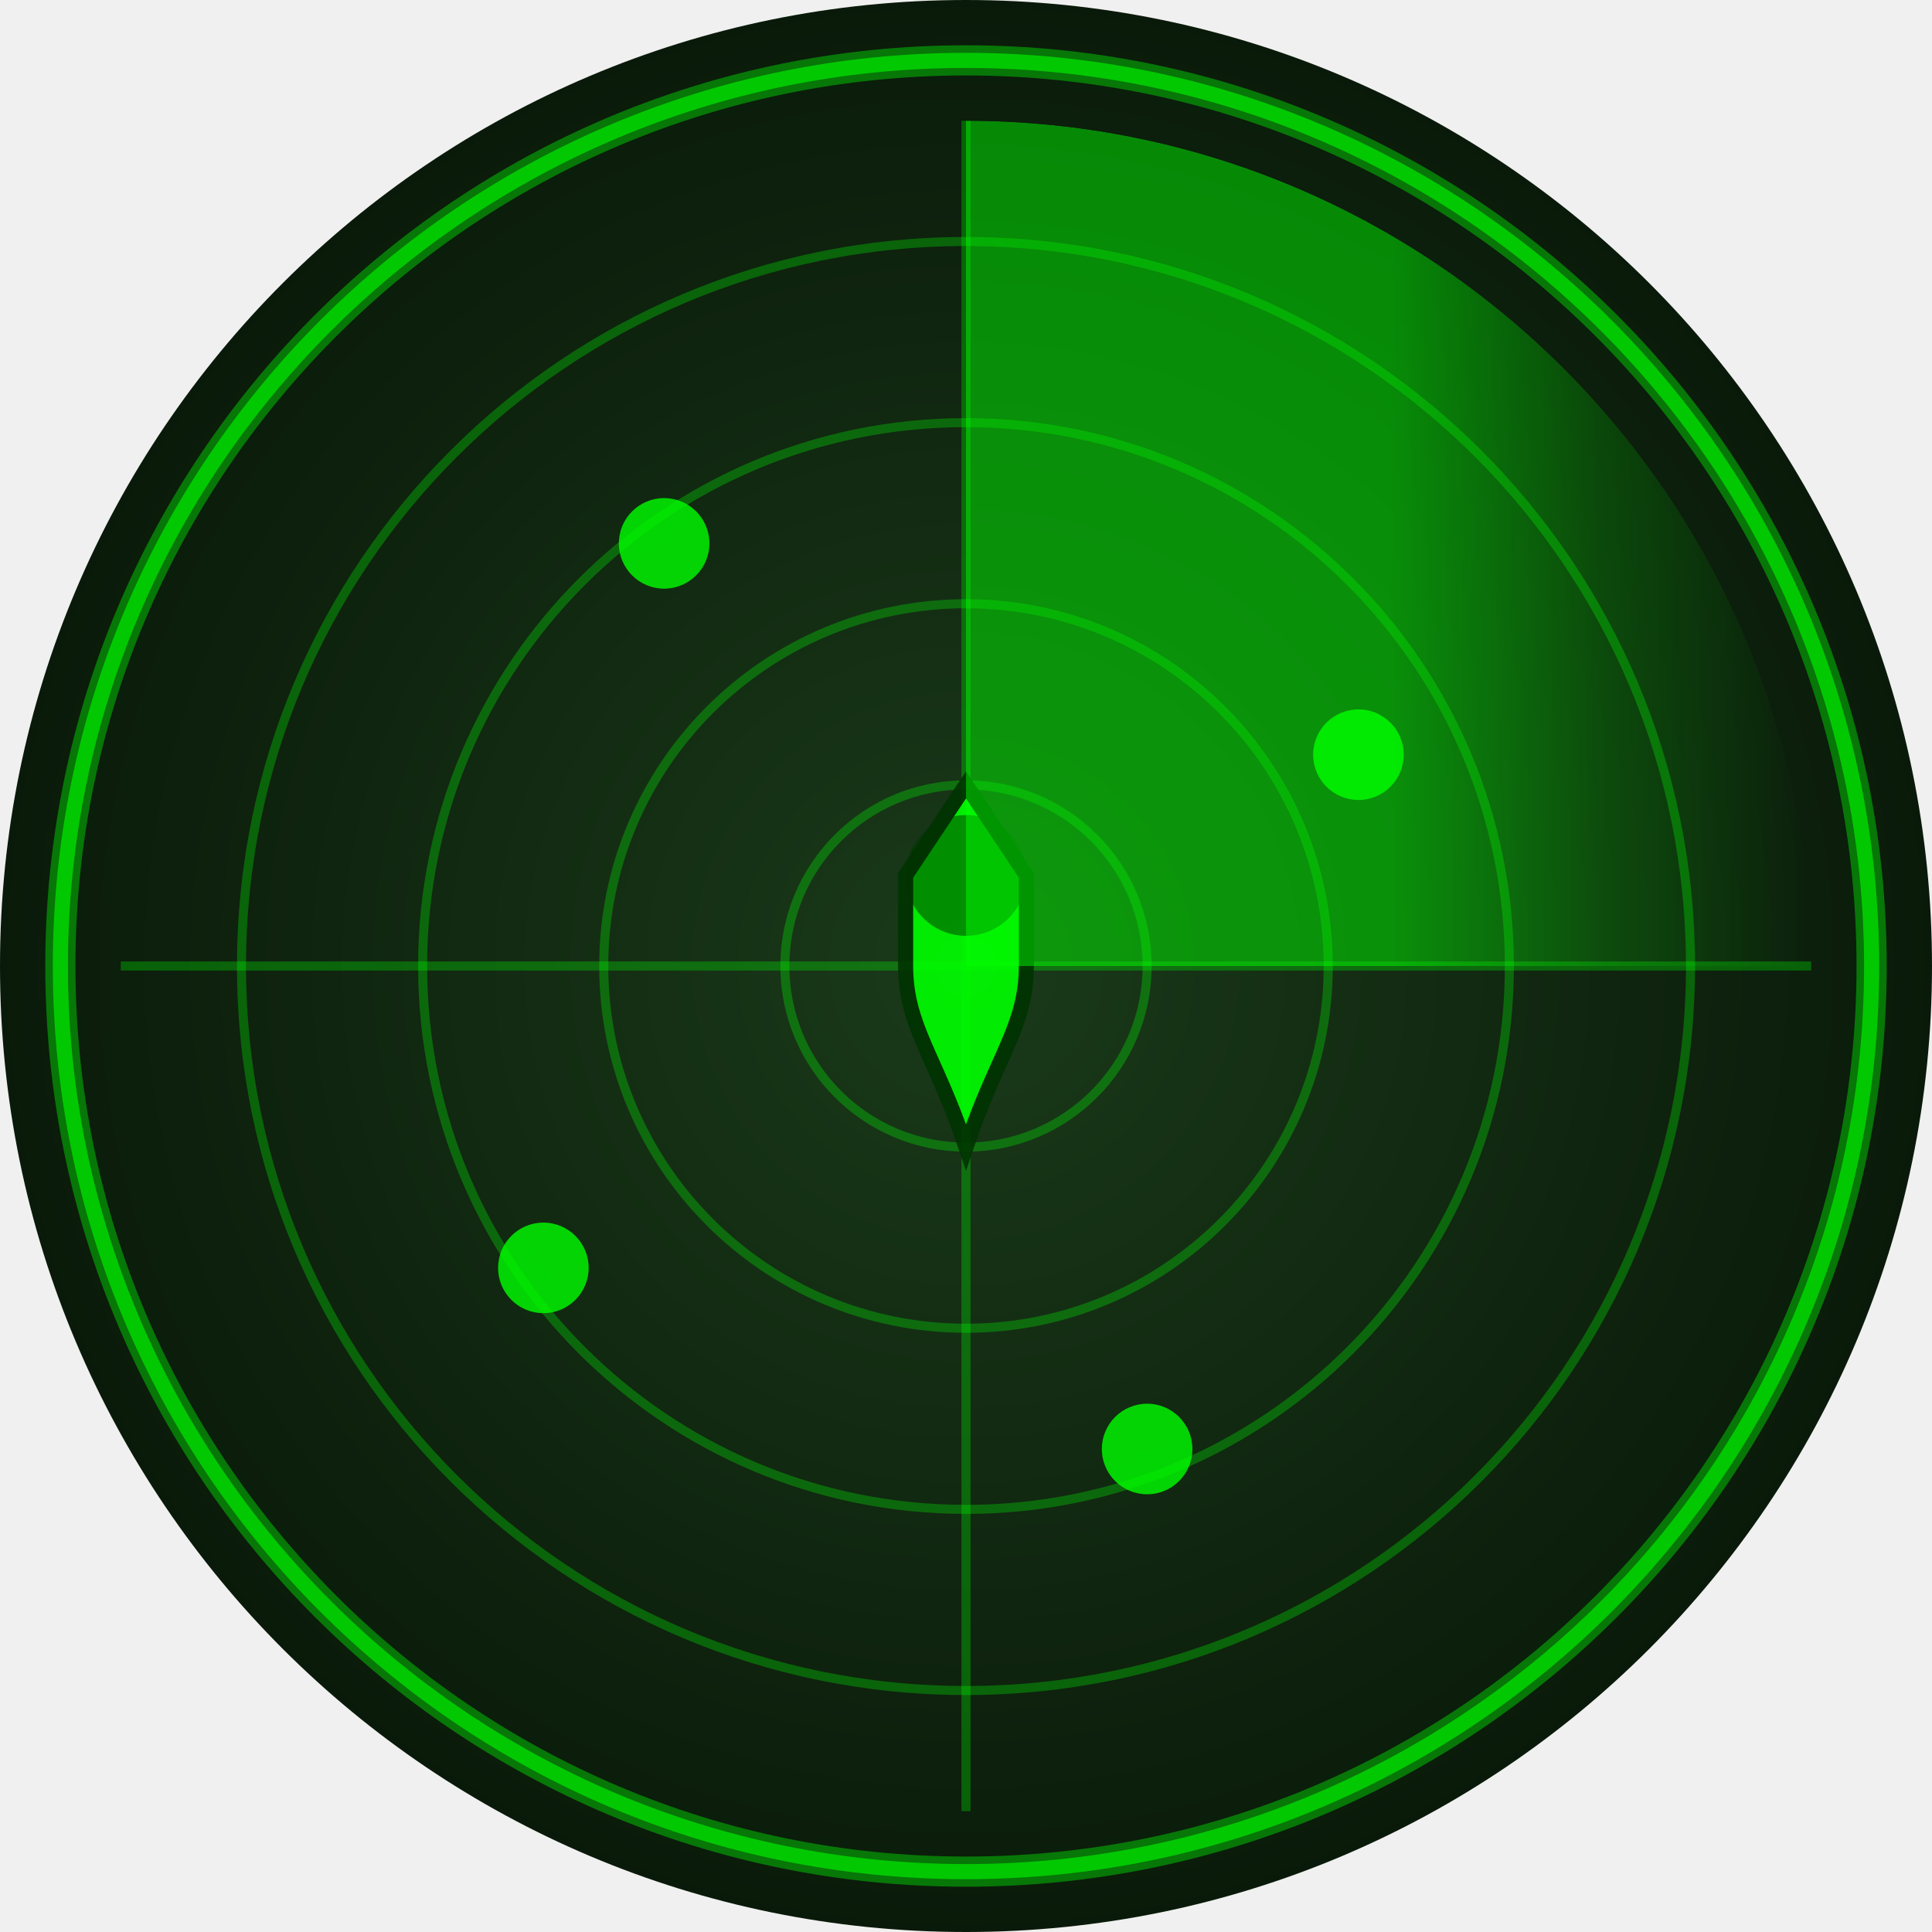
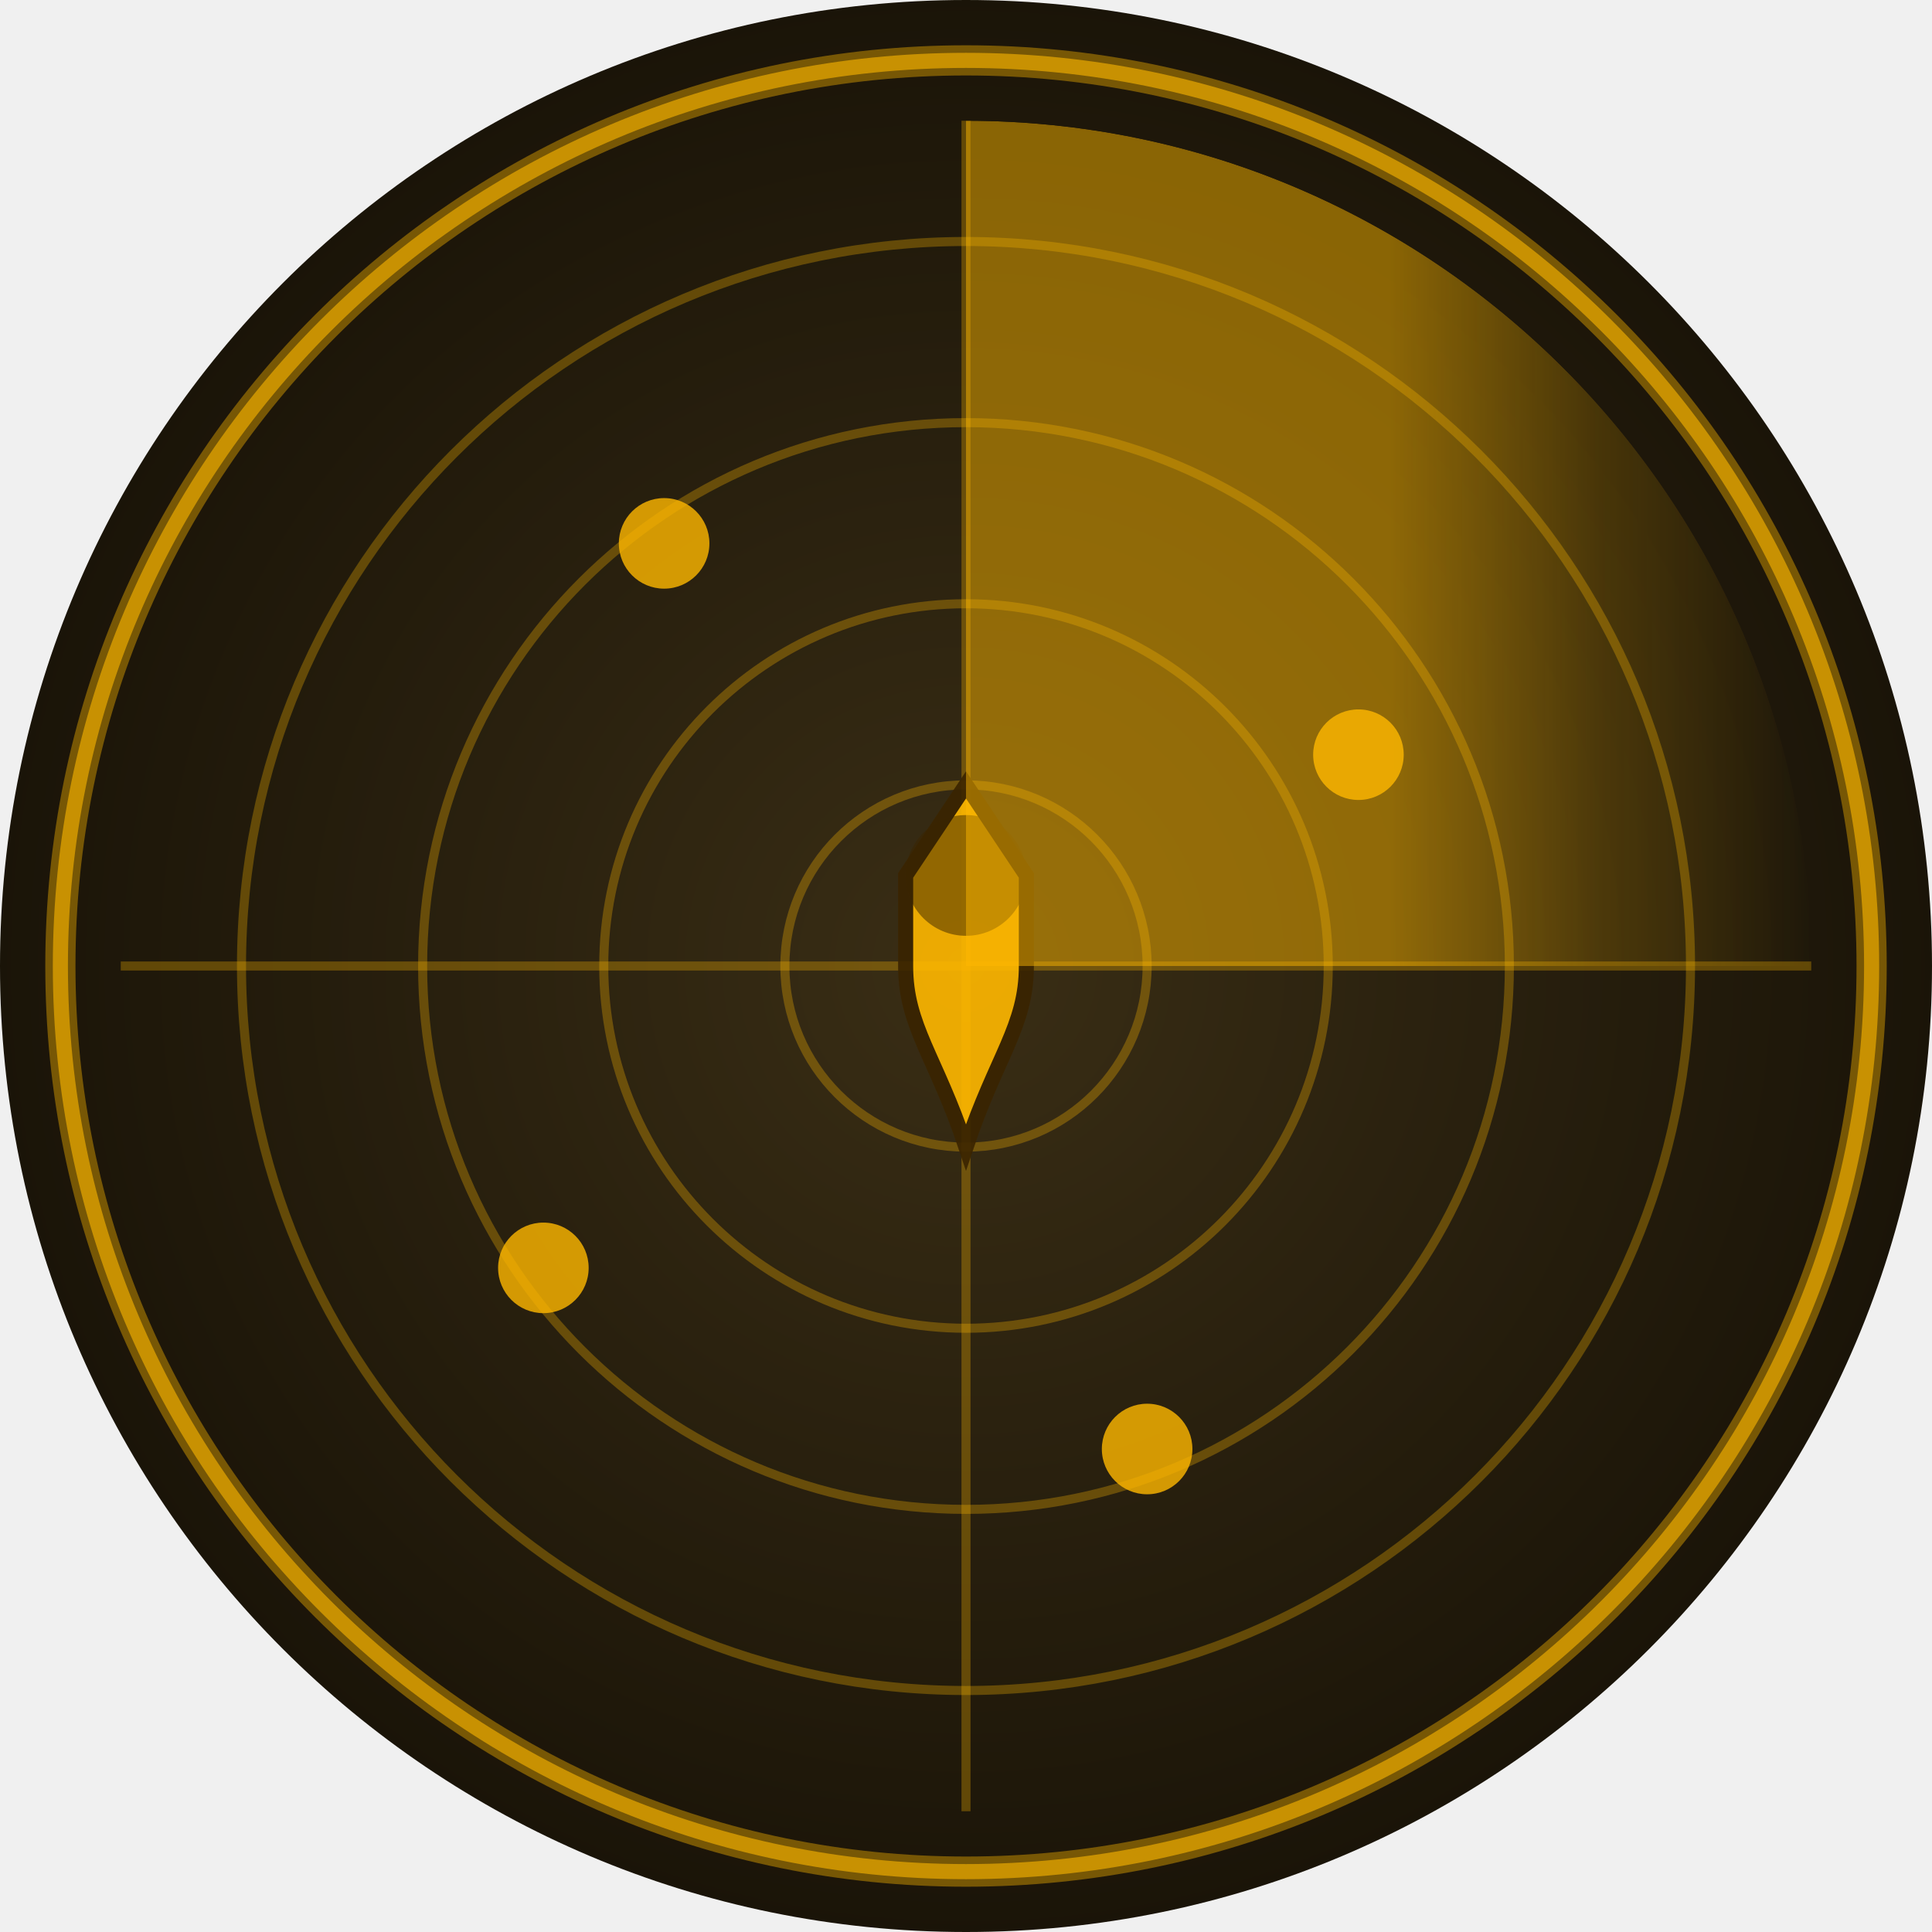
<svg xmlns="http://www.w3.org/2000/svg" viewBox="0 0 64 64">
  <defs>
    <radialGradient id="radarBg" cx="50%" cy="50%" r="50%">
-       <stop offset="0%" style="stop-color:#1a3a1a;stop-opacity:1" />
-       <stop offset="100%" style="stop-color:#0a1a0a;stop-opacity:1" />
+       <stop offset="0%" style="stop-color:#3a2e15;stop-opacity:1" />
+       <stop offset="100%" style="stop-color:#1a1408;stop-opacity:1" />
    </radialGradient>
    <linearGradient id="sweepGradient" x1="50%" y1="50%" x2="100%" y2="50%">
-       <stop offset="0%" style="stop-color:#00ff00;stop-opacity:0.8" />
-       <stop offset="50%" style="stop-color:#00ff00;stop-opacity:0.3" />
-       <stop offset="100%" style="stop-color:#00ff00;stop-opacity:0" />
+       <stop offset="0%" style="stop-color:#ffb800;stop-opacity:0.8" />
+       <stop offset="50%" style="stop-color:#ffb800;stop-opacity:0.3" />
+       <stop offset="100%" style="stop-color:#ffb800;stop-opacity:0" />
    </linearGradient>
    <mask id="sweepMask">
      <circle cx="32" cy="32" r="28" fill="white" />
    </mask>
  </defs>
  <circle cx="32" cy="32" r="32" fill="url(#radarBg)" />
-   <circle cx="32" cy="32" r="30" fill="none" stroke="#00ff00" stroke-width="0.5" opacity="0.6" />
-   <circle cx="32" cy="32" r="24" fill="none" stroke="#00ff00" stroke-width="0.3" opacity="0.3" />
-   <circle cx="32" cy="32" r="18" fill="none" stroke="#00ff00" stroke-width="0.3" opacity="0.3" />
-   <circle cx="32" cy="32" r="12" fill="none" stroke="#00ff00" stroke-width="0.3" opacity="0.3" />
-   <circle cx="32" cy="32" r="6" fill="none" stroke="#00ff00" stroke-width="0.3" opacity="0.3" />
-   <line x1="32" y1="4" x2="32" y2="60" stroke="#00ff00" stroke-width="0.3" opacity="0.3" />
-   <line x1="4" y1="32" x2="60" y2="32" stroke="#00ff00" stroke-width="0.3" opacity="0.3" />
+   <circle cx="32" cy="32" r="30" fill="none" stroke="#ffb800" stroke-width="0.5" opacity="0.6" />
+   <circle cx="32" cy="32" r="24" fill="none" stroke="#ffb800" stroke-width="0.3" opacity="0.3" />
+   <circle cx="32" cy="32" r="18" fill="none" stroke="#ffb800" stroke-width="0.3" opacity="0.3" />
+   <circle cx="32" cy="32" r="12" fill="none" stroke="#ffb800" stroke-width="0.3" opacity="0.3" />
+   <circle cx="32" cy="32" r="6" fill="none" stroke="#ffb800" stroke-width="0.3" opacity="0.3" />
+   <line x1="32" y1="4" x2="32" y2="60" stroke="#ffb800" stroke-width="0.3" opacity="0.3" />
+   <line x1="4" y1="32" x2="60" y2="32" stroke="#ffb800" stroke-width="0.3" opacity="0.3" />
  <g transform="translate(32, 32)">
-     <path d="M0,-6 L-2,-3 L-2,0 C-2,2 -1,3 0,6 C1,3 2,2 2,0 L2,-3 Z" fill="#00ff00" stroke="#003300" stroke-width="0.5" opacity="0.9">
+     <path d="M0,-6 L-2,-3 L-2,0 C-2,2 -1,3 0,6 C1,3 2,2 2,0 L2,-3 Z" fill="#ffb800" stroke="#3a2400" stroke-width="0.5" opacity="0.9">
      <animateTransform attributeName="transform" type="scale" values="1;1.3;1" dur="2s" repeatCount="indefinite" />
    </path>
-     <circle cx="0" cy="-3" r="2" fill="#003300" opacity="0.5" />
+     <circle cx="0" cy="-3" r="2" fill="#3a2400" opacity="0.5" />
  </g>
  <g mask="url(#sweepMask)">
    <path d="M32,32 L32,4 A28,28 0 0,1 60,32 Z" fill="url(#sweepGradient)" opacity="0.6">
      <animateTransform attributeName="transform" type="rotate" from="0 32 32" to="360 32 32" dur="3s" repeatCount="indefinite" />
    </path>
  </g>
-   <circle cx="22" cy="18" r="1.5" fill="#00ff00" opacity="0.8">
+   <circle cx="22" cy="18" r="1.5" fill="#ffb800" opacity="0.8">
    <animate attributeName="opacity" values="0.8;0.3;0.8" dur="1.5s" repeatCount="indefinite" />
  </circle>
-   <circle cx="45" cy="25" r="1.5" fill="#00ff00" opacity="0.8">
+   <circle cx="45" cy="25" r="1.5" fill="#ffb800" opacity="0.8">
    <animate attributeName="opacity" values="0.3;0.8;0.3" dur="1.5s" repeatCount="indefinite" />
  </circle>
-   <circle cx="38" cy="48" r="1.5" fill="#00ff00" opacity="0.8">
+   <circle cx="38" cy="48" r="1.5" fill="#ffb800" opacity="0.8">
    <animate attributeName="opacity" values="0.8;0.3;0.8" dur="2s" repeatCount="indefinite" />
  </circle>
-   <circle cx="18" cy="42" r="1.5" fill="#00ff00" opacity="0.8">
+   <circle cx="18" cy="42" r="1.5" fill="#ffb800" opacity="0.8">
    <animate attributeName="opacity" values="0.5;0.9;0.5" dur="1.8s" repeatCount="indefinite" />
  </circle>
-   <circle cx="32" cy="32" r="30" fill="none" stroke="#00ff00" stroke-width="1" opacity="0.4">
+   <circle cx="32" cy="32" r="30" fill="none" stroke="#ffb800" stroke-width="1" opacity="0.4">
    <animate attributeName="r" values="30;32;30" dur="2s" repeatCount="indefinite" />
    <animate attributeName="opacity" values="0.4;0.1;0.4" dur="2s" repeatCount="indefinite" />
  </circle>
</svg>
